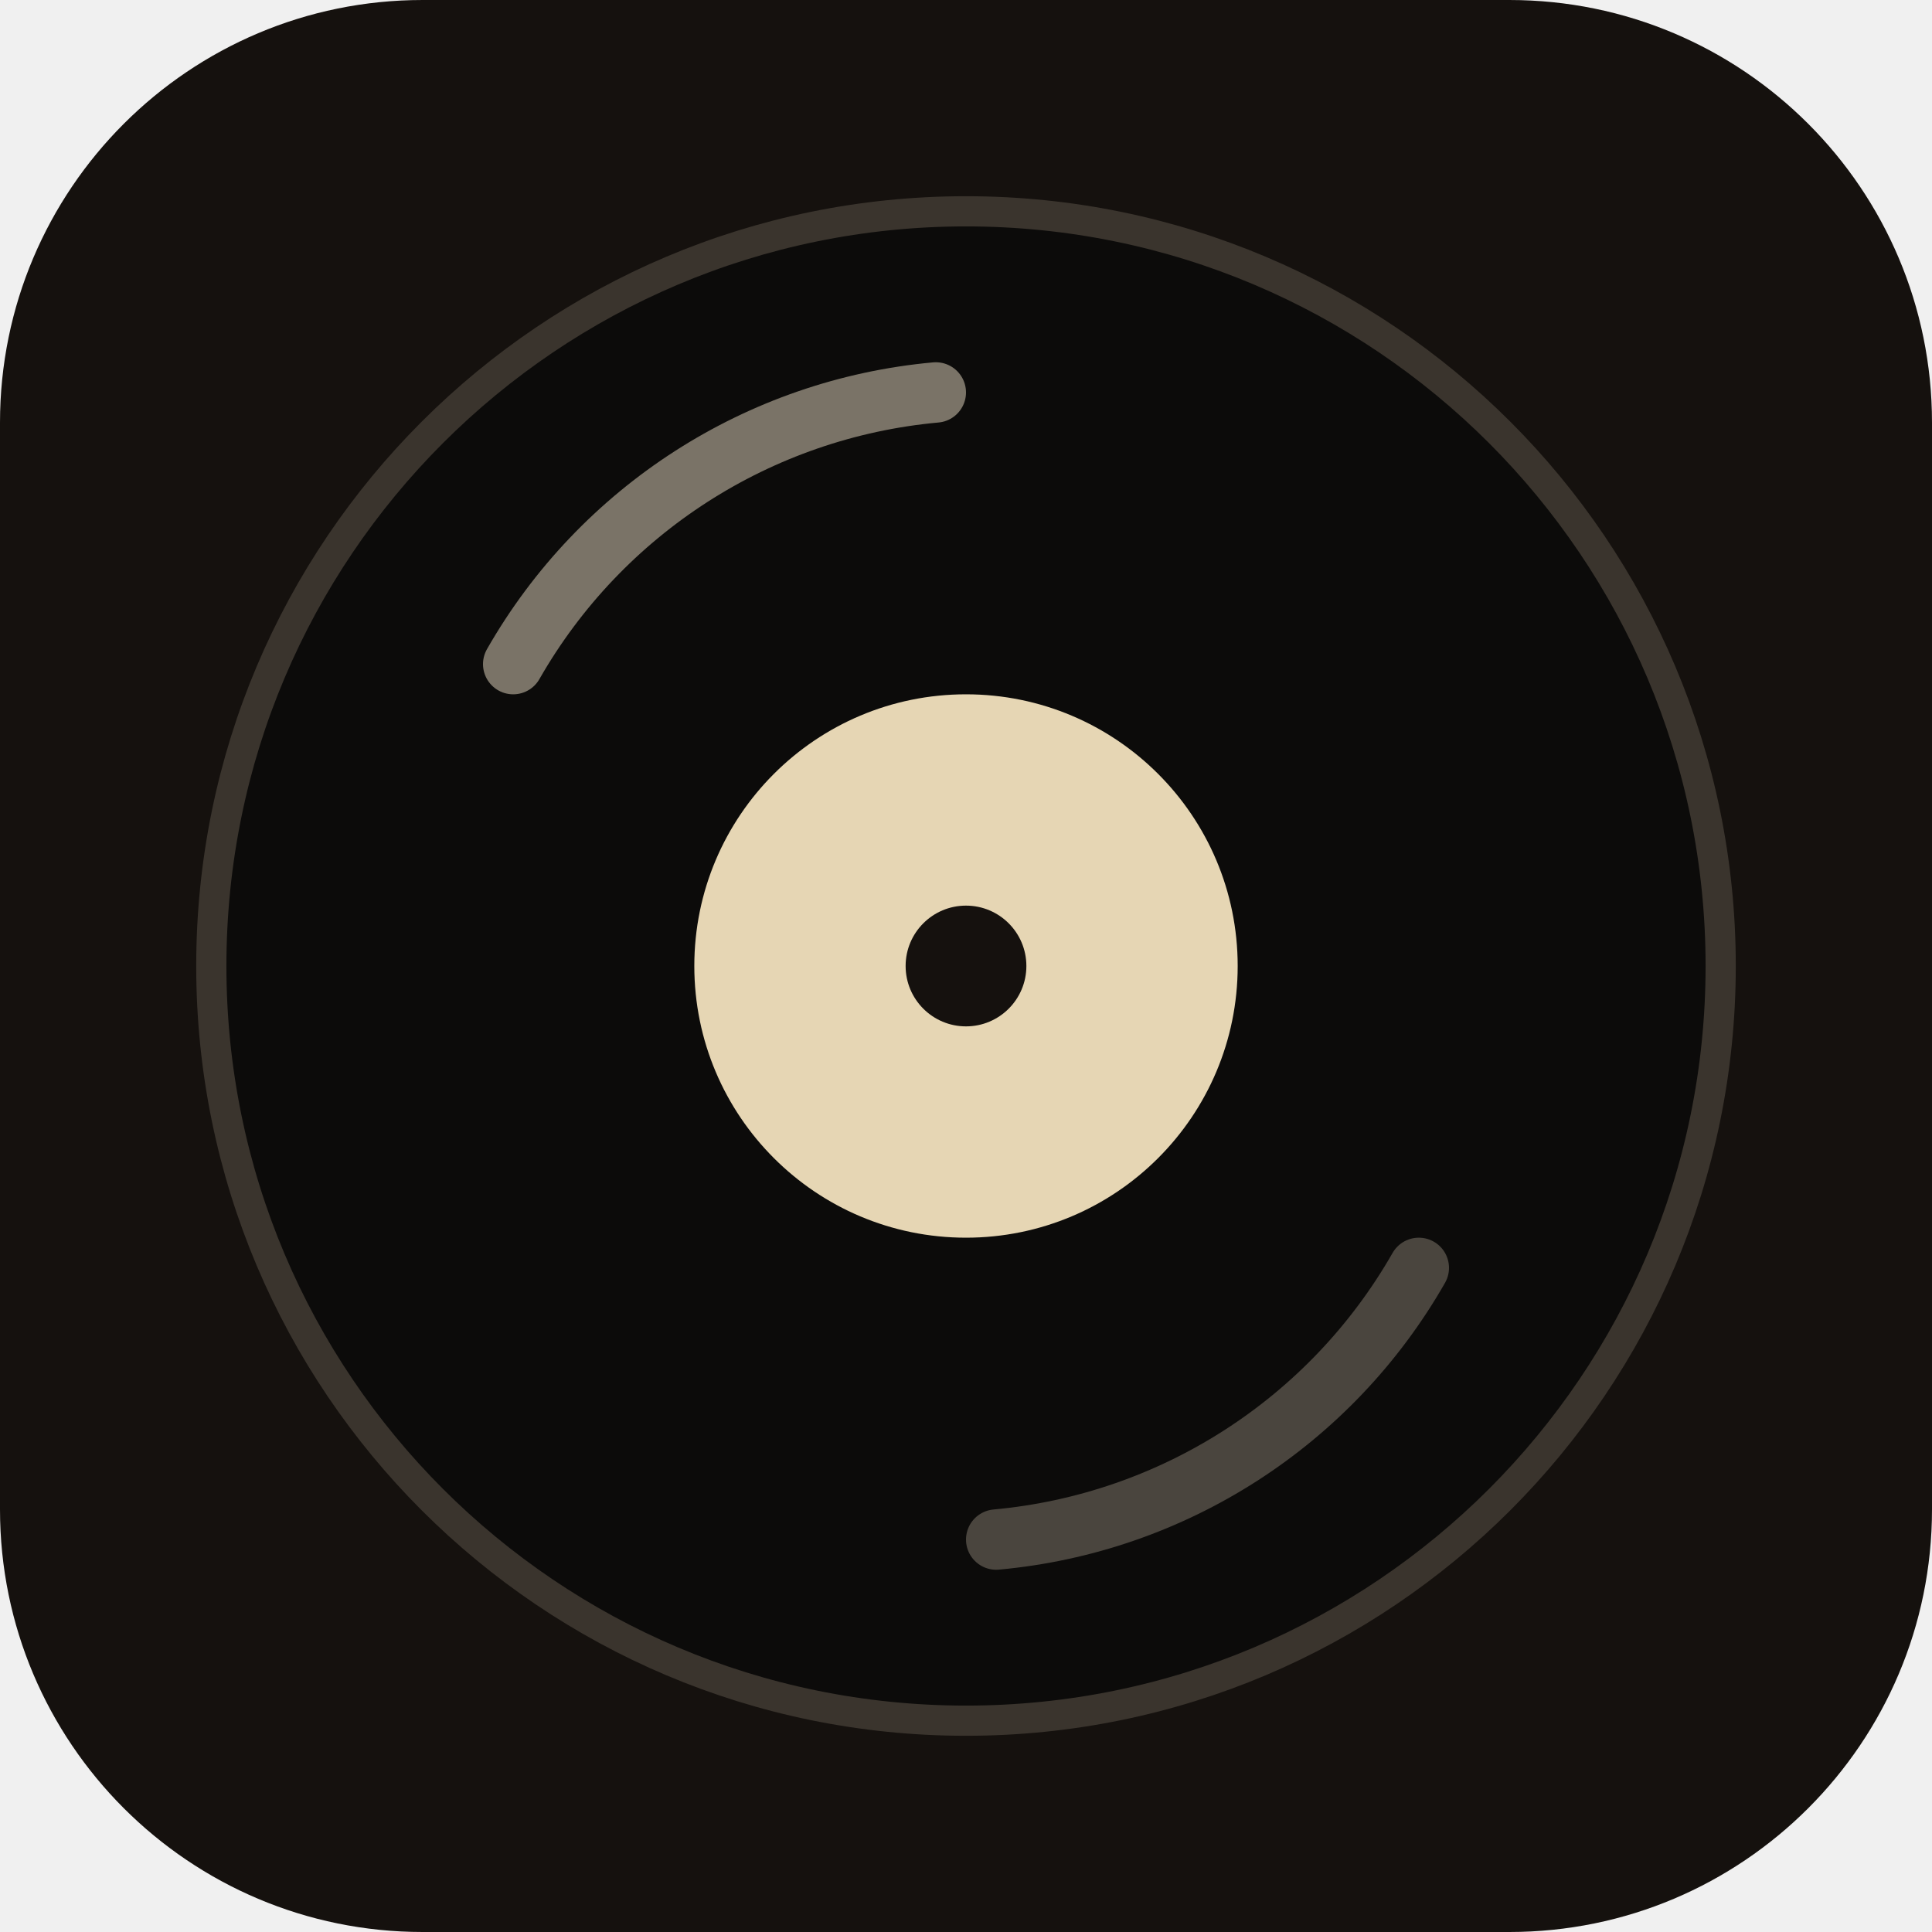
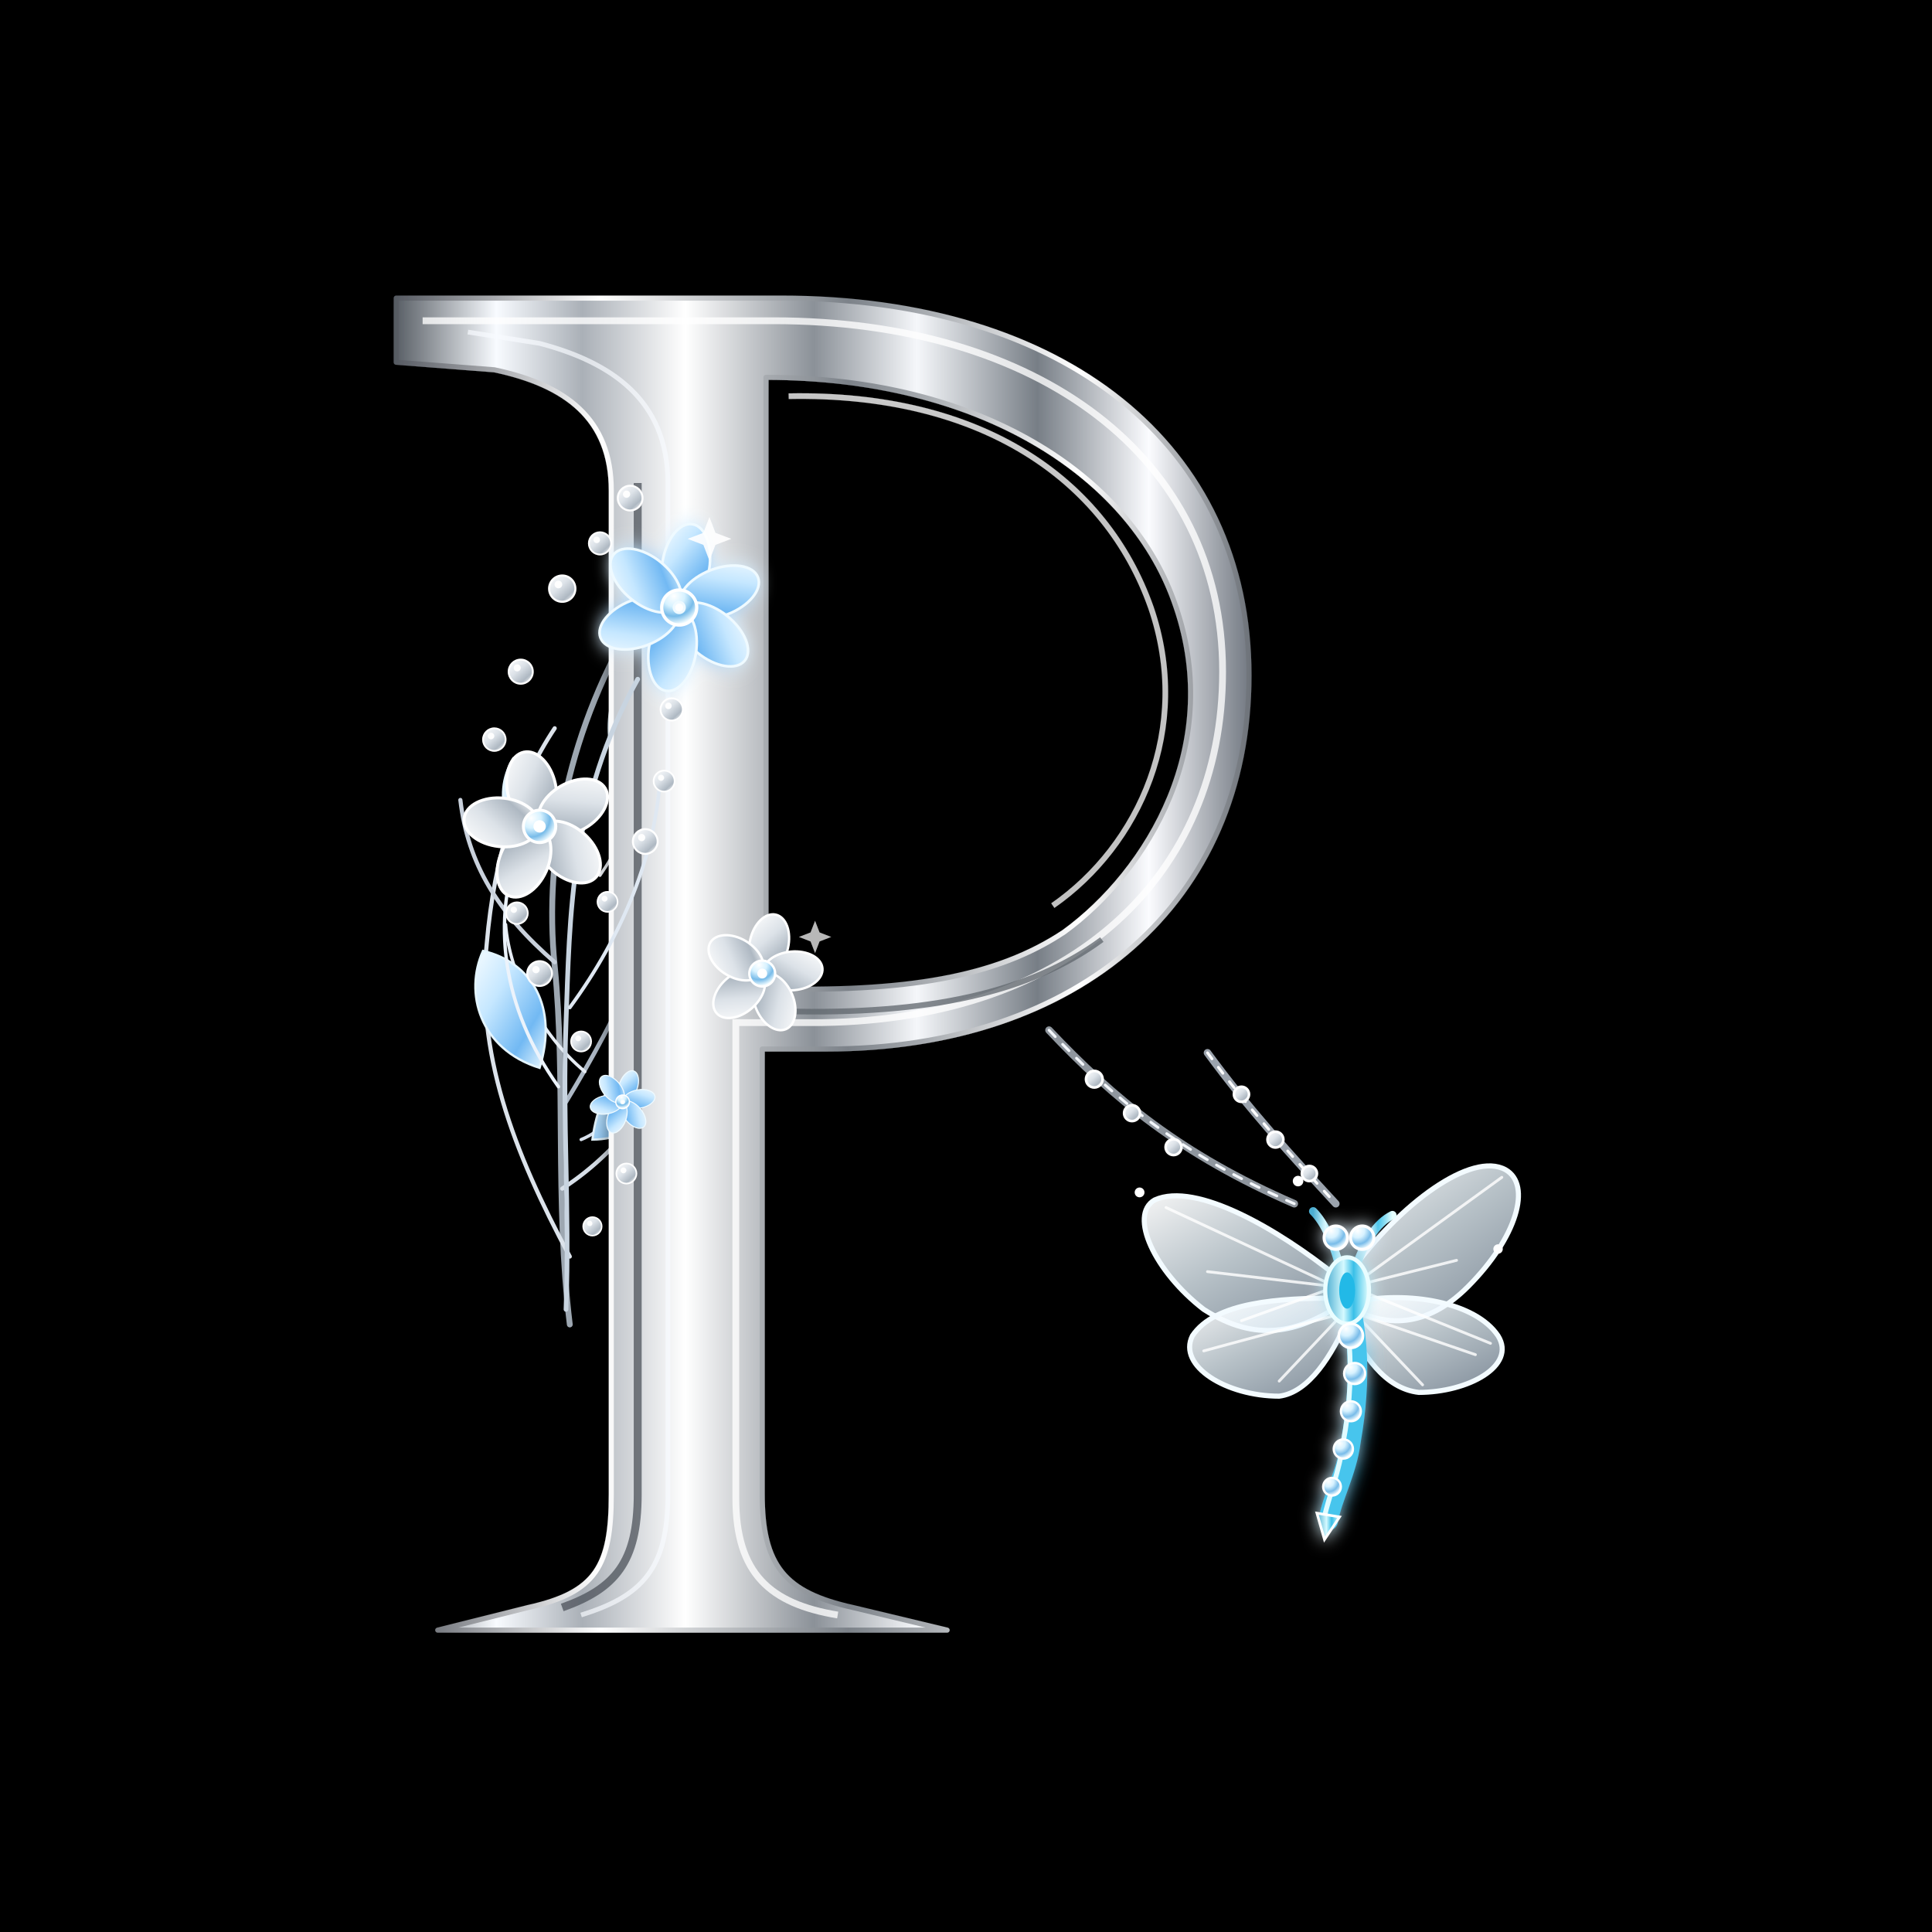
- <svg xmlns="http://www.w3.org/2000/svg" viewBox="0 0 64 64">
-   <rect width="64" height="64" rx="14" fill="#15110e" />
-   <circle cx="32" cy="32" r="25" fill="#0c0b0a" stroke="#3a342d" stroke-width="1" />
-   <path d="M17 22a18 18 0 0 1 14-9" fill="none" stroke="#e8dcc4" stroke-opacity=".5" stroke-width="2" stroke-linecap="round" />
-   <path d="M47 42a18 18 0 0 1-14 9" fill="none" stroke="#e8dcc4" stroke-opacity=".28" stroke-width="2" stroke-linecap="round" />
-   <circle cx="32" cy="32" r="9" fill="#e6d6b4" />
-   <circle cx="32" cy="32" r="2" fill="#15110e" />
+ <svg xmlns="http://www.w3.org/2000/svg" viewBox="0 0 512 512" role="img" aria-labelledby="title desc">
+   <defs>
+     <linearGradient id="chrome" x1="0" y1="0" x2="1" y2="0">
+       <stop offset="0" stop-color="#555b62" />
+       <stop offset=".12" stop-color="#f8fbff" />
+       <stop offset=".22" stop-color="#aab0b7" />
+       <stop offset=".34" stop-color="#fff" />
+       <stop offset=".49" stop-color="#8b9198" />
+       <stop offset=".61" stop-color="#f5f7fa" />
+       <stop offset=".75" stop-color="#777e86" />
+       <stop offset=".88" stop-color="#fbfcff" />
+       <stop offset="1" stop-color="#707780" />
+     </linearGradient>
+     <linearGradient id="edge" x1="0" y1="0" x2="1" y2="0">
+       <stop offset="0" stop-color="#555961" />
+       <stop offset=".24" stop-color="#fff" />
+       <stop offset=".53" stop-color="#7c8289" />
+       <stop offset=".8" stop-color="#fff" />
+       <stop offset="1" stop-color="#6c7178" />
+     </linearGradient>
+     <linearGradient id="petalBlue" x1="0" y1="0" x2="1" y2="1">
+       <stop offset="0" stop-color="#f4fbff" />
+       <stop offset=".34" stop-color="#c5e7ff" />
+       <stop offset=".72" stop-color="#72b9f3" />
+       <stop offset="1" stop-color="#edfaff" />
+     </linearGradient>
+     <linearGradient id="petalPearl" x1="0" y1="0" x2=".9" y2="1">
+       <stop offset="0" stop-color="#fff" />
+       <stop offset=".45" stop-color="#dce2e8" />
+       <stop offset=".78" stop-color="#aeb8c2" />
+       <stop offset="1" stop-color="#fff" />
+     </linearGradient>
+     <linearGradient id="aqua" x1="0" y1="0" x2="1" y2="0">
+       <stop offset="0" stop-color="#4badd1" />
+       <stop offset=".42" stop-color="#d5faff" />
+       <stop offset=".65" stop-color="#39bfe8" />
+       <stop offset="1" stop-color="#e5ffff" />
+     </linearGradient>
+     <linearGradient id="wing" x1="0" y1="0" x2=".8" y2="1">
+       <stop offset="0" stop-color="#fff" stop-opacity=".96" />
+       <stop offset=".52" stop-color="#eaf7ff" stop-opacity=".78" />
+       <stop offset="1" stop-color="#aab9c8" stop-opacity=".8" />
+     </linearGradient>
+     <radialGradient id="gem" cx="30%" cy="20%" r="80%">
+       <stop offset="0" stop-color="#fff" />
+       <stop offset=".38" stop-color="#d7f2ff" />
+       <stop offset=".72" stop-color="#79bce9" />
+       <stop offset="1" stop-color="#edfaff" />
+     </radialGradient>
+     <filter id="softGlow" x="-45%" y="-45%" width="190%" height="190%">
+       <feGaussianBlur stdDeviation="2.2" result="blur" />
+       <feMerge>
+         <feMergeNode in="blur" />
+         <feMergeNode in="SourceGraphic" />
+       </feMerge>
+     </filter>
+     <filter id="shadow" x="-30%" y="-20%" width="160%" height="150%">
+       <feGaussianBlur in="SourceAlpha" stdDeviation="2.4" result="blur" />
+       <feOffset dy="2" result="off" />
+       <feComponentTransfer>
+         <feFuncA type="linear" slope=".55" />
+       </feComponentTransfer>
+       <feMerge>
+         <feMergeNode />
+         <feMergeNode in="SourceGraphic" />
+       </feMerge>
+     </filter>
+     <g id="pearl">
+       <circle r="4.1" fill="url(#petalPearl)" stroke="#fff" stroke-width=".65" />
+       <circle cx="-1.2" cy="-1.3" r="1.2" fill="#fff" opacity=".95" />
+     </g>
+     <g id="blueFlower" stroke="#effaff" stroke-width=".65">
+       <ellipse cy="-10.5" rx="5.8" ry="10.2" fill="url(#petalBlue)" />
+       <ellipse cy="-10.5" rx="5.8" ry="10.2" fill="url(#petalBlue)" transform="rotate(60)" />
+       <ellipse cy="-10.5" rx="5.8" ry="10.2" fill="url(#petalBlue)" transform="rotate(120)" />
+       <ellipse cy="-10.5" rx="5.8" ry="10.2" fill="url(#petalBlue)" transform="rotate(180)" />
+       <ellipse cy="-10.5" rx="5.8" ry="10.2" fill="url(#petalBlue)" transform="rotate(240)" />
+       <ellipse cy="-10.5" rx="5.8" ry="10.2" fill="url(#petalBlue)" transform="rotate(300)" />
+       <circle r="4.3" fill="url(#gem)" stroke="#fff" stroke-width=".8" />
+       <circle r="1.3" fill="#fff" />
+     </g>
+     <g id="whiteFlower" stroke="#fff" stroke-width=".7">
+       <ellipse cy="-9" rx="5.7" ry="8.8" fill="url(#petalPearl)" />
+       <ellipse cy="-9" rx="5.7" ry="8.8" fill="url(#petalPearl)" transform="rotate(72)" />
+       <ellipse cy="-9" rx="5.7" ry="8.8" fill="url(#petalPearl)" transform="rotate(144)" />
+       <ellipse cy="-9" rx="5.7" ry="8.8" fill="url(#petalPearl)" transform="rotate(216)" />
+       <ellipse cy="-9" rx="5.7" ry="8.8" fill="url(#petalPearl)" transform="rotate(288)" />
+       <circle r="3.8" fill="url(#gem)" stroke="#fff" stroke-width=".7" />
+       <circle r="1.1" fill="#fff" />
+     </g>
+   </defs>
+   <rect width="512" height="512" fill="#000" />
+   <g fill="none" stroke-linecap="round" stroke-linejoin="round">
+     <path d="M151 351 C147 318 150 286 147 256 C144 226 151 192 169 163" stroke="#9da7b1" stroke-width="1.55" />
+     <path d="M151 333 C136 305 126 279 129 250 C131 227 137 208 147 193" stroke="#dce3eb" stroke-width="1.1" />
+     <path d="M150 292 C164 269 176 244 179 222 C182 206 180 189 177 178" stroke="#adb8c5" stroke-width="1.15" />
+     <path d="M149 315 C166 304 177 287 184 269" stroke="#d8e0e9" stroke-width="1.1" />
+     <path d="M147 255 C132 242 124 229 122 212" stroke="#c9d1dc" stroke-width="1.1" />
+     <path d="M155 284 C143 274 135 258 134 245" stroke="#e7edf4" stroke-width=".85" />
+     <path d="M159 232 C168 219 174 202 174 188" stroke="#f4f7fb" stroke-width=".8" />
+     <path d="M154 302 C159 300 166 294 169 287" stroke="#d9e2ee" stroke-width=".85" />
+   </g>
+   <g fill="url(#petalBlue)" stroke="#e4f5ff" stroke-width=".6">
+     <path d="M143 283 C127 278 123 263 128 252 C141 255 148 267 143 283Z" />
+     <path d="M157 302 C159 286 169 275 181 277 C180 291 170 302 157 302Z" />
+     <path d="M148 230 C134 224 130 211 136 201 C148 207 153 218 148 230Z" />
+     <path d="M162 199 C159 186 166 173 177 171 C180 184 173 196 162 199Z" />
+   </g>
+   <g filter="url(#shadow)">
+     <path fill="url(#chrome)" fill-rule="evenodd" stroke="url(#edge)" stroke-width="1.35" stroke-linejoin="round" d="M105 79 L207 79 C282 79 331 118 331 179 C331 239 286 278 219 278 L202 278 L202 396 C202 415 208 422 226 426 L251 432 L116 432 L140 426 C158 422 162 415 162 396 L162 130 C162 111 150 102 131 98 L105 96 Z          M203 100 C260 100 299 126 311 159 C325 197 304 231 282 247 C264 259 240 263 203 262 Z" />
+     <path d="M112 85 L205 85 C275 85 324 121 324 178 C324 232 284 270 218 271 L195 271 L195 397 C195 417 204 425 222 428" fill="none" stroke="#fff" stroke-opacity=".78" stroke-width="1.8" />
+     <path d="M169 128 L169 396 C169 414 163 421 149 426" fill="none" stroke="#4c5259" stroke-opacity=".75" stroke-width="2.1" />
+     <path d="M209 105 C260 104 293 127 305 161 C316 193 302 224 279 240" fill="none" stroke="#fff" stroke-opacity=".75" stroke-width="1.5" />
+     <path d="M208 268 C246 269 273 263 292 249" fill="none" stroke="#5f656c" stroke-opacity=".75" stroke-width="1.5" />
+     <path d="M124 88 L143 91 C162 96 177 106 177 128 L177 396 C177 416 170 423 154 428" fill="none" stroke="#f8fbff" stroke-opacity=".68" stroke-width="1.25" />
+   </g>
+   <g fill="none" stroke-linecap="round" stroke-linejoin="round">
+     <path d="M150 347 C151 319 149 298 150 271 C151 243 151 212 169 180" stroke="#c8d4e0" stroke-width="1.25" />
+     <path d="M148 288 C133 267 130 244 138 223" stroke="#ecf3fb" stroke-width=".9" />
+     <path d="M151 267 C165 248 174 226 175 205" stroke="#dfe8f2" stroke-width=".95" />
+   </g>
+   <g>
+     <use href="#blueFlower" transform="translate(180 161) rotate(9) scale(1.08)" filter="url(#softGlow)" />
+     <use href="#whiteFlower" transform="translate(143 219) rotate(-12) scale(1.13)" />
+     <use href="#whiteFlower" transform="translate(202 258) rotate(13) scale(.9)" />
+     <use href="#blueFlower" transform="translate(165 292) rotate(20) scale(.42)" />
+     <use href="#pearl" transform="translate(167 132) scale(.8)" />
+     <use href="#pearl" transform="translate(159 144) scale(.72)" />
+     <use href="#pearl" transform="translate(149 156) scale(.85)" />
+     <use href="#pearl" transform="translate(138 178) scale(.78)" />
+     <use href="#pearl" transform="translate(131 196) scale(.73)" />
+     <use href="#pearl" transform="translate(137 242) scale(.7)" />
+     <use href="#pearl" transform="translate(143 258) scale(.8)" />
+     <use href="#pearl" transform="translate(154 276) scale(.65)" />
+     <use href="#pearl" transform="translate(161 239) scale(.65)" />
+     <use href="#pearl" transform="translate(171 223) scale(.8)" />
+     <use href="#pearl" transform="translate(176 207) scale(.68)" />
+     <use href="#pearl" transform="translate(178 188) scale(.72)" />
+     <use href="#pearl" transform="translate(166 311) scale(.65)" />
+     <use href="#pearl" transform="translate(157 325) scale(.6)" />
+   </g>
+   <g fill="none" stroke-linecap="round">
+     <path d="M278 273 C295 291 313 306 343 319" stroke="#8f969e" stroke-width="2" />
+     <path d="M278 273 C295 291 313 306 343 319" stroke="#f5f8fc" stroke-width=".72" stroke-dasharray="2.4 2.8" />
+     <path d="M320 279 C331 294 342 306 354 319" stroke="#9ba3ad" stroke-width="2" />
+     <path d="M320 279 C331 294 342 306 354 319" stroke="#fff" stroke-width=".72" stroke-dasharray="2 2.8" />
+   </g>
+   <g fill="url(#petalPearl)" stroke="#fff" stroke-width=".7">
+     <circle cx="290" cy="286" r="2.2" />
+     <circle cx="300" cy="295" r="2.1" />
+     <circle cx="311" cy="304" r="2.1" />
+     <circle cx="329" cy="290" r="2" />
+     <circle cx="338" cy="302" r="2.1" />
+     <circle cx="347" cy="311" r="2" />
+   </g>
+   <g stroke="#f3fbff" stroke-width="1.35" stroke-linejoin="round">
+     <path d="M354 338 C339 326 317 313 306 318 C299 322 306 337 319 347 C333 356 344 353 355 346Z" fill="url(#wing)" />
+     <path d="M358 337 C371 319 390 305 399 310 C406 314 402 328 389 341 C378 352 367 352 357 346Z" fill="url(#wing)" />
+     <path d="M354 344 C339 344 322 345 316 354 C312 362 325 370 339 370 C347 369 353 359 357 350Z" fill="url(#wing)" />
+     <path d="M359 345 C373 342 391 345 397 354 C402 362 389 369 376 369 C367 368 361 359 357 350Z" fill="url(#wing)" />
+   </g>
+   <g fill="none" stroke="#fff" stroke-opacity=".82" stroke-width=".75" stroke-linecap="round">
+     <path d="M354 341 L309 320 M354 341 L329 350 M354 341 L320 337 M358 341 L398 312 M358 341 L386 334 M358 341 L395 356 M356 348 L319 358 M356 348 L339 366 M359 348 L391 359 M359 348 L377 367" />
+   </g>
+   <g fill="none" stroke="url(#aqua)" stroke-width="2.2" stroke-linecap="round">
+     <path d="M356 340 C354 330 351 324 348 321" />
+     <path d="M358 340 C361 329 365 324 369 322" />
+   </g>
+   <g filter="url(#softGlow)">
+     <path d="M356 339 C360 351 361 365 358 382 C357 390 353 397 352 403" fill="none" stroke="#46c5ed" stroke-width="5.2" stroke-linecap="round" />
+     <path d="M355 340 C358 352 359 366 356 382 C355 390 352 397 351 402" fill="none" stroke="#e0fbff" stroke-width="1.3" stroke-linecap="round" />
+     <ellipse cx="357" cy="342" rx="5.8" ry="8.8" fill="url(#aqua)" stroke="#e9fdff" stroke-width="1.1" />
+     <ellipse cx="357" cy="342" rx="2.1" ry="4.8" fill="#20b9e7" />
+     <circle cx="354" cy="328" r="3.1" fill="url(#gem)" stroke="#fff" stroke-width=".8" />
+     <circle cx="361" cy="328" r="3.1" fill="url(#gem)" stroke="#fff" stroke-width=".8" />
+     <circle cx="358" cy="354" r="3.2" fill="url(#gem)" stroke="#fff" stroke-width=".7" />
+     <circle cx="359" cy="364" r="2.8" fill="url(#gem)" stroke="#fff" stroke-width=".6" />
+     <circle cx="358" cy="374" r="2.65" fill="url(#gem)" stroke="#fff" stroke-width=".6" />
+     <circle cx="356" cy="384" r="2.55" fill="url(#gem)" stroke="#fff" stroke-width=".6" />
+     <circle cx="353" cy="394" r="2.35" fill="url(#gem)" stroke="#fff" stroke-width=".6" />
+     <path d="M349 401 L351 408 L355 402Z" fill="url(#aqua)" stroke="#fff" stroke-width=".7" />
+   </g>
+   <g fill="#fff">
+     <path d="M188 137 l1.6 4.2 4.2 1.6-4.2 1.6-1.6 4.2-1.6-4.2-4.2-1.6 4.2-1.6Z" opacity=".9" />
+     <path d="M216 244 l1.2 3.1 3.1 1.2-3.1 1.2-1.2 3.1-1.2-3.1-3.1-1.2 3.1-1.2Z" opacity=".72" />
+     <circle cx="302" cy="316" r="1.3" />
+     <circle cx="397" cy="331" r="1.25" />
+     <circle cx="344" cy="313" r="1.4" />
+   </g>
</svg>
